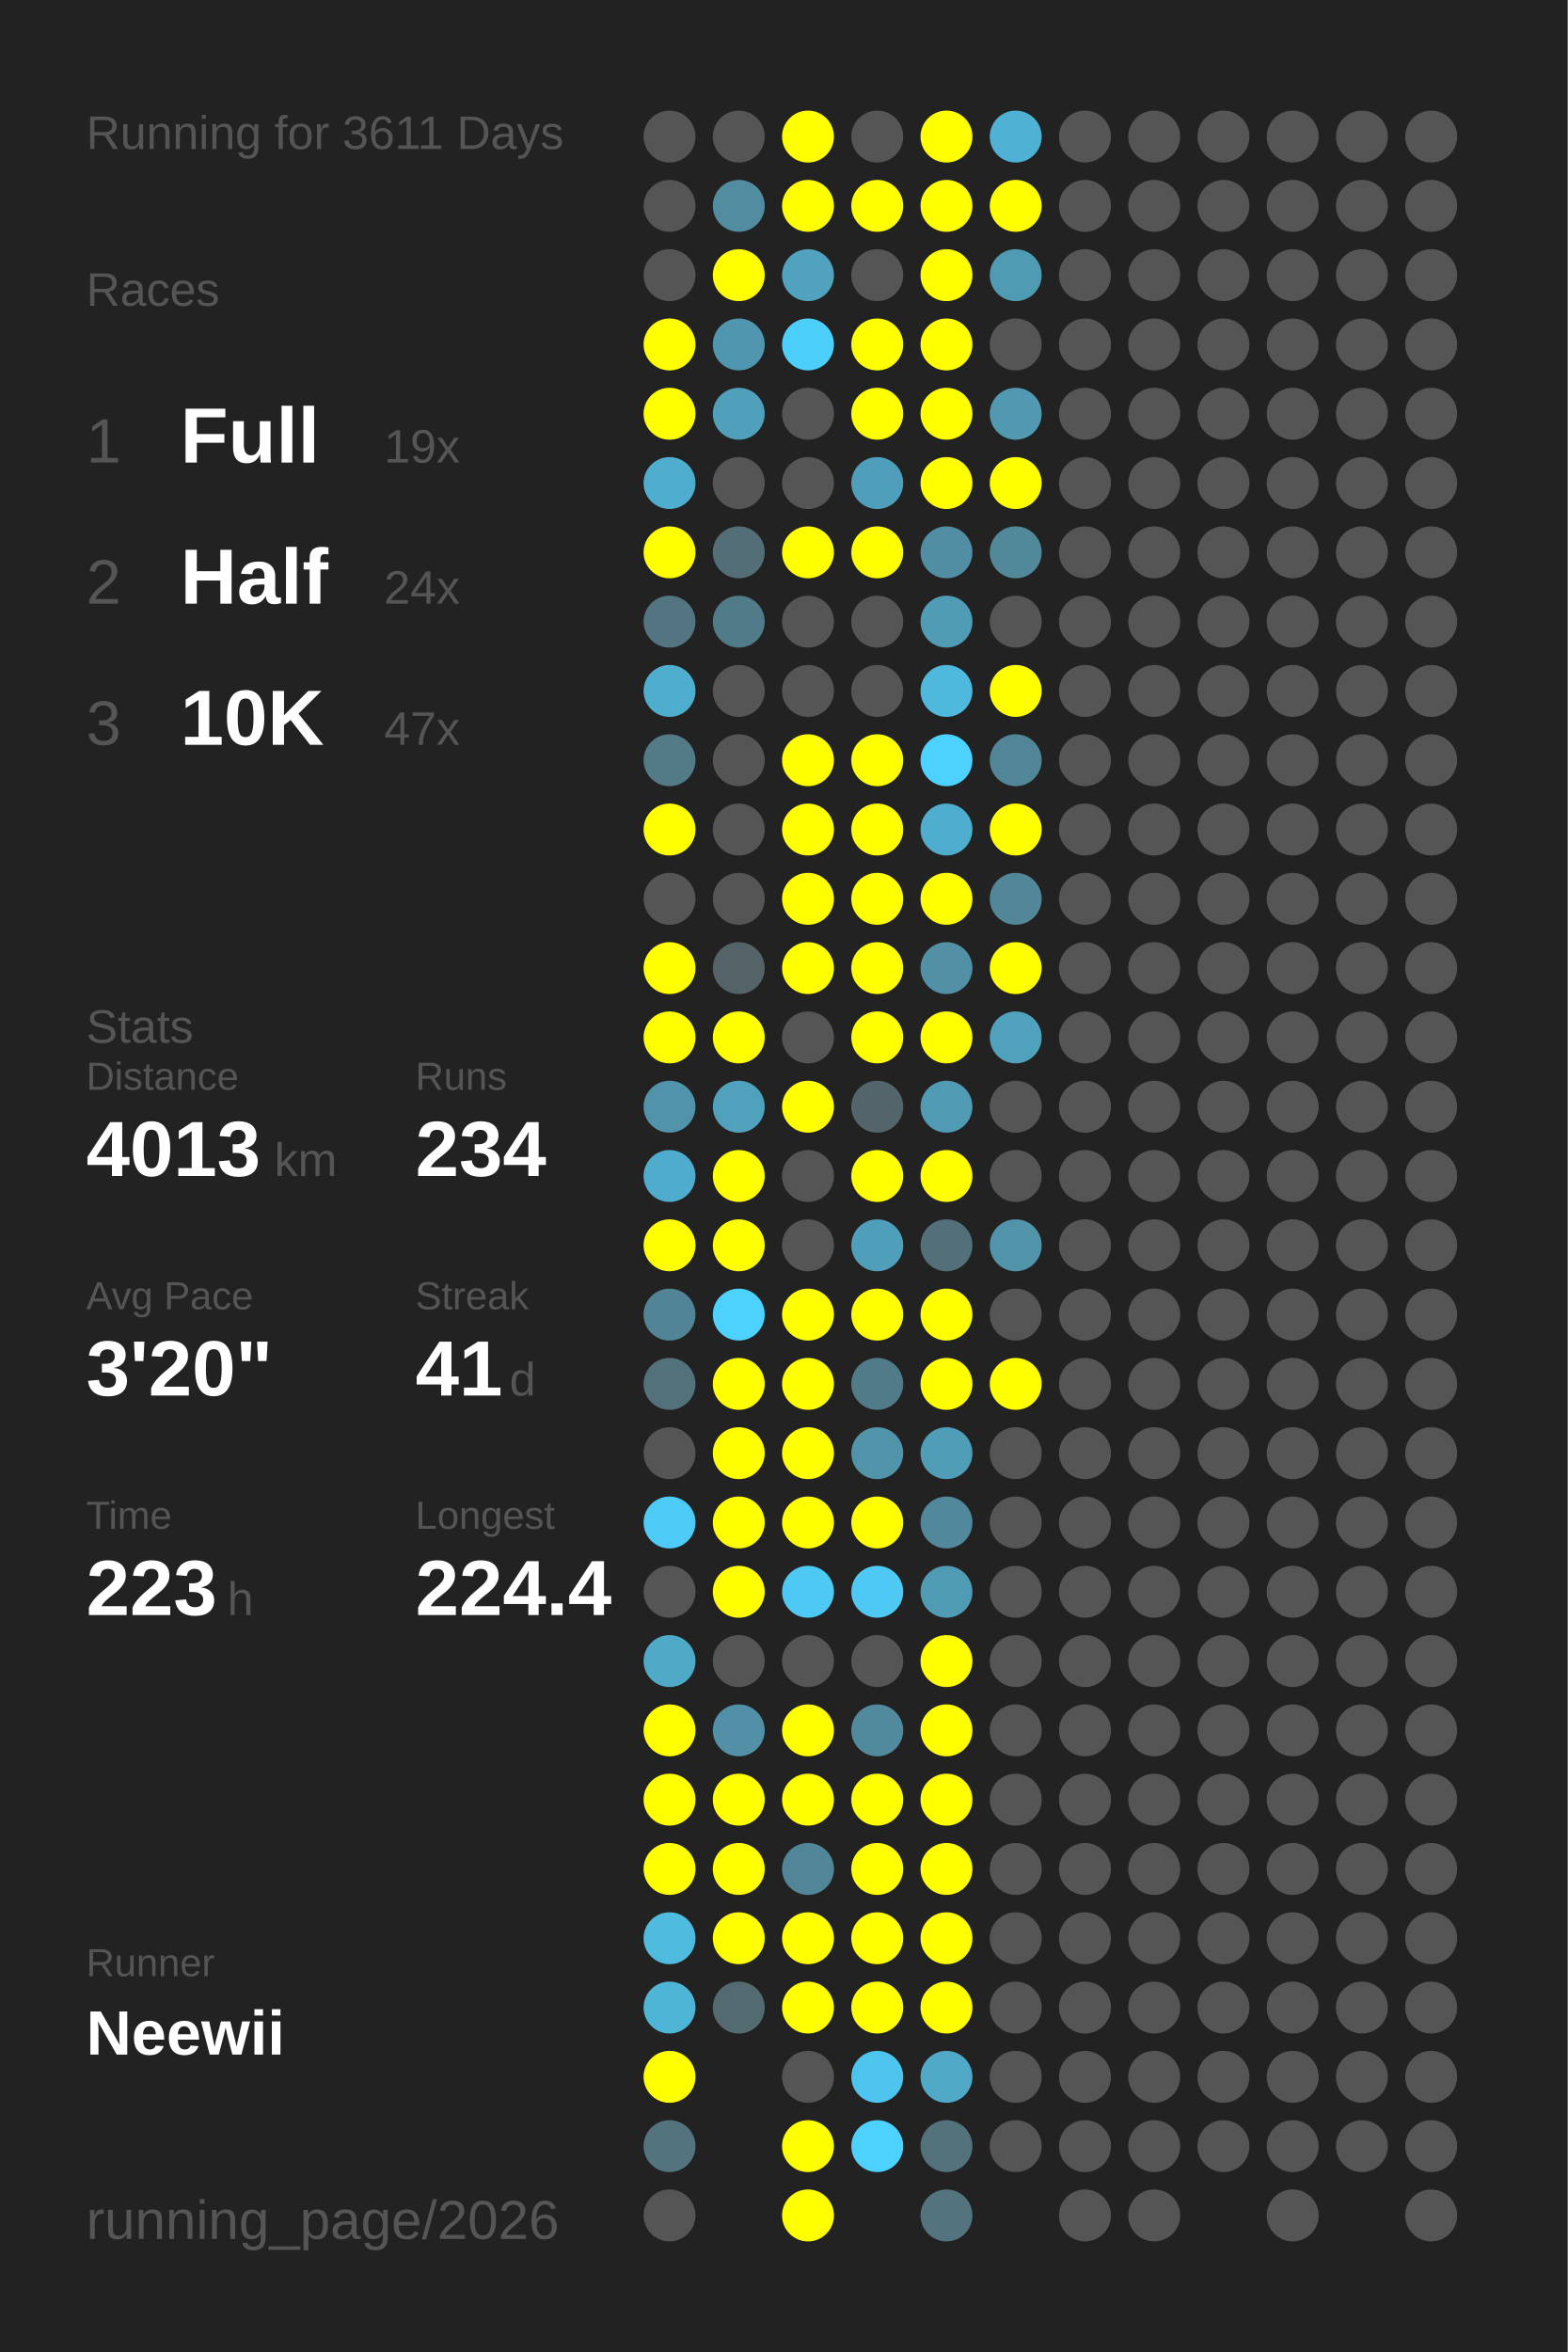
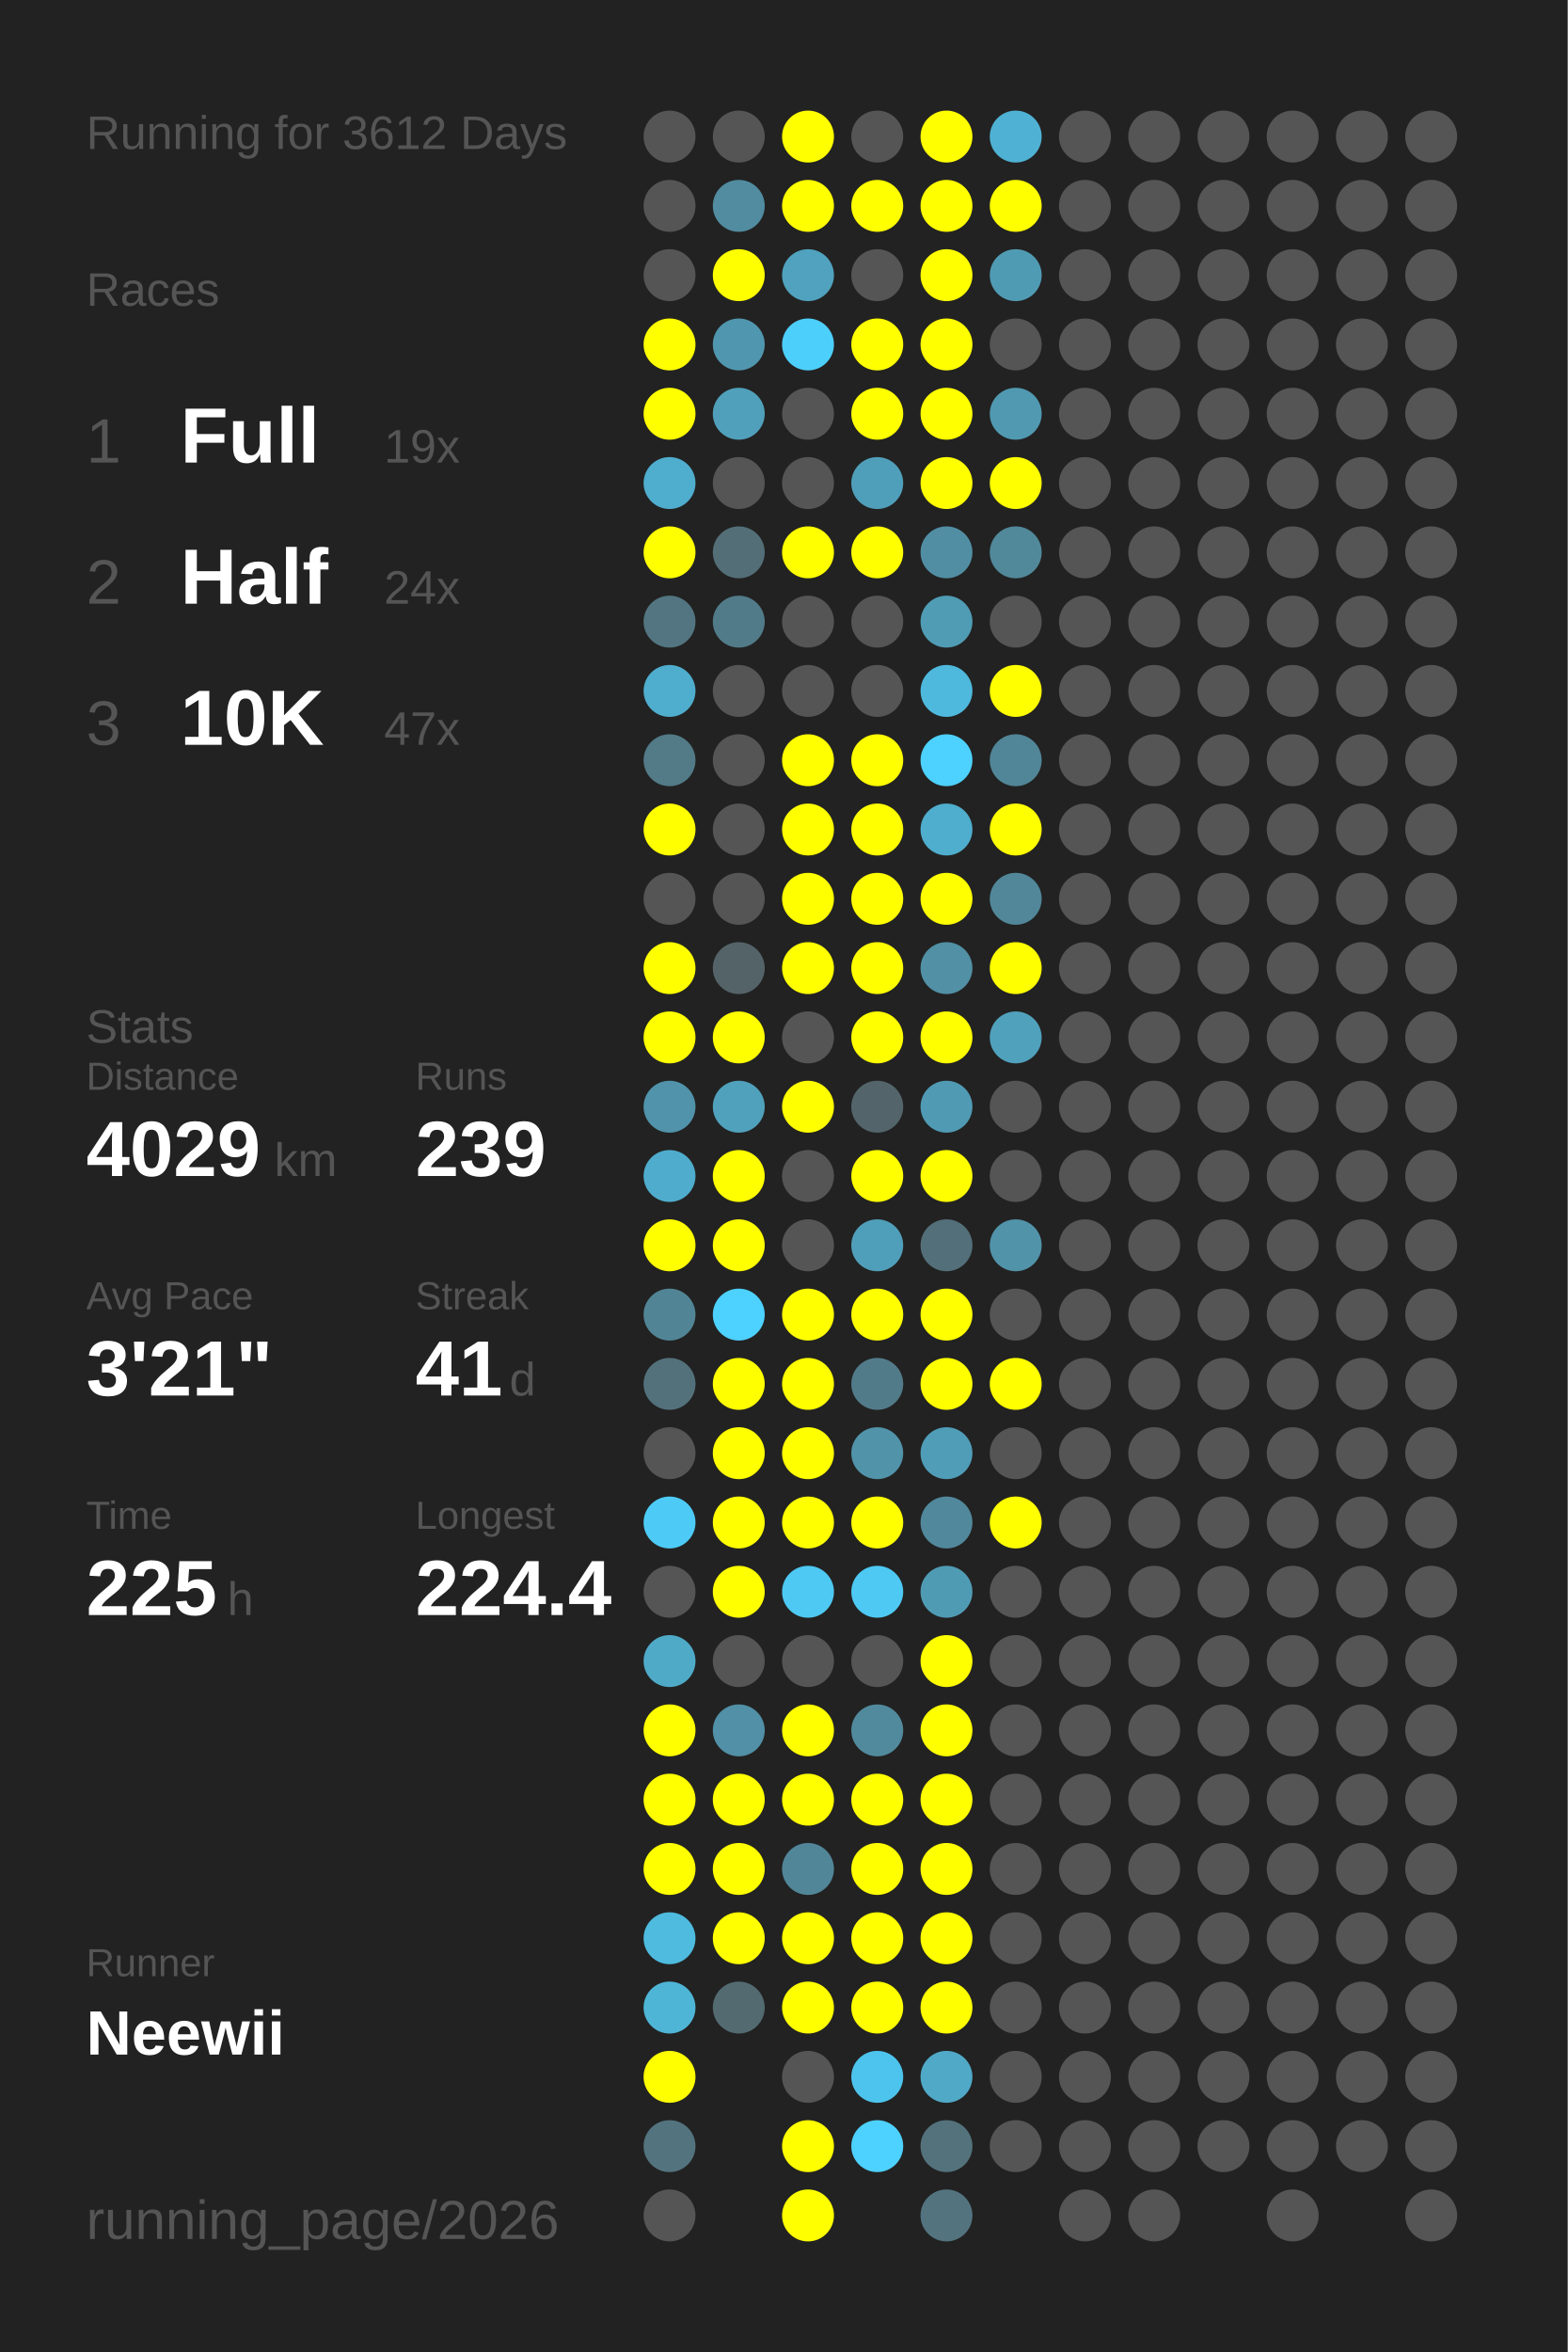
<svg xmlns="http://www.w3.org/2000/svg" baseProfile="full" height="300mm" version="1.1" viewBox="0,0,200,300" width="200mm">
  <defs />
  <rect fill="#222222" height="300" width="200" x="0" y="0" />
-   <text fill="#555555" style="font-size:6px; font-family:Arial;" x="11" y="19">Running for 3611 Days</text>
+   <text fill="#555555" style="font-size:6px; font-family:Arial;" x="11" y="19">Running for 3612 Days</text>
  <text fill="#555555" style="font-size:6px; font-family:Arial;" x="11" y="39">Races</text>
  <text fill="#555555" style="font-size:8px; font-family:Arial;" x="11" y="59">1</text>
  <text fill="#FFFFFF" style="font-size:10px; font-family:Arial; font-weight:bold;" x="23" y="59">Full</text>
  <text fill="#555555" style="font-size:6px; font-family:Arial;" x="49" y="59">19x</text>
  <text fill="#555555" style="font-size:8px; font-family:Arial;" x="11" y="77">2</text>
  <text fill="#FFFFFF" style="font-size:10px; font-family:Arial; font-weight:bold;" x="23" y="77">Half</text>
  <text fill="#555555" style="font-size:6px; font-family:Arial;" x="49" y="77">24x</text>
  <text fill="#555555" style="font-size:8px; font-family:Arial;" x="11" y="95">3</text>
  <text fill="#FFFFFF" style="font-size:10px; font-family:Arial; font-weight:bold;" x="23" y="95">10K</text>
  <text fill="#555555" style="font-size:6px; font-family:Arial;" x="49" y="95">47x</text>
  <text fill="#555555" style="font-size:6px; font-family:Arial;" x="11" y="133">Stats</text>
  <text fill="#555555" style="font-size:5px; font-family:Arial;" x="11" y="139">Distance</text>
-   <text fill="#FFFFFF" style="font-size:10px; font-family:Arial; font-weight:bold;" x="11" y="150">4013</text>
+   <text fill="#FFFFFF" style="font-size:10px; font-family:Arial; font-weight:bold;" x="11" y="150">4029</text>
  <text fill="#555555" style="font-size:6px; font-family:Arial;" x="35" y="150">km</text>
  <text fill="#555555" style="font-size:5px; font-family:Arial;" x="53" y="139">Runs</text>
-   <text fill="#FFFFFF" style="font-size:10px; font-family:Arial; font-weight:bold;" x="53" y="150">234</text>
+   <text fill="#FFFFFF" style="font-size:10px; font-family:Arial; font-weight:bold;" x="53" y="150">239</text>
  <text fill="#555555" style="font-size:5px; font-family:Arial;" x="11" y="167">Avg Pace</text>
-   <text fill="#FFFFFF" style="font-size:10px; font-family:Arial; font-weight:bold;" x="11" y="178">3'20"</text>
+   <text fill="#FFFFFF" style="font-size:10px; font-family:Arial; font-weight:bold;" x="11" y="178">3'21"</text>
  <text fill="#555555" style="font-size:5px; font-family:Arial;" x="53" y="167">Streak</text>
  <text fill="#FFFFFF" style="font-size:10px; font-family:Arial; font-weight:bold;" x="53" y="178">41</text>
  <text fill="#555555" style="font-size:6px; font-family:Arial;" x="65" y="178">d</text>
  <text fill="#555555" style="font-size:5px; font-family:Arial;" x="11" y="195">Time</text>
-   <text fill="#FFFFFF" style="font-size:10px; font-family:Arial; font-weight:bold;" x="11" y="206">223</text>
+   <text fill="#FFFFFF" style="font-size:10px; font-family:Arial; font-weight:bold;" x="11" y="206">225</text>
  <text fill="#555555" style="font-size:6px; font-family:Arial;" x="29" y="206">h</text>
  <text fill="#555555" style="font-size:5px; font-family:Arial;" x="53" y="195">Longest</text>
  <text fill="#FFFFFF" style="font-size:10px; font-family:Arial; font-weight:bold;" x="53" y="206">224.4</text>
  <text fill="#555555" style="font-size:5px; font-family:Arial;" x="11" y="252.065">Runner</text>
  <text fill="#FFFFFF" style="font-size:8px; font-family:Arial; font-weight:bold;" x="11" y="262.065">Neewii</text>
  <text fill="#555555" style="font-size:7px; font-family:Arial;" x="11" y="285.581">running_page/2026</text>
  <circle cx="85.417" cy="17.419" fill="#555555" r="3.312" />
  <circle cx="85.417" cy="26.258" fill="#555555" r="3.312" />
  <circle cx="85.417" cy="35.097" fill="#555555" r="3.312" />
  <circle cx="85.417" cy="43.935" fill="#FFFF00" r="3.312" />
  <circle cx="85.417" cy="52.774" fill="#FFFF00" r="3.312" />
  <circle cx="85.417" cy="61.613" fill="#4fadcd" r="3.312" />
  <circle cx="85.417" cy="70.452" fill="#FFFF00" r="3.312" />
  <circle cx="85.417" cy="79.29" fill="#527581" r="3.312" />
  <circle cx="85.417" cy="88.129" fill="#4fadcd" r="3.312" />
  <circle cx="85.417" cy="96.968" fill="#527a87" r="3.312" />
  <circle cx="85.417" cy="105.806" fill="#FFFF00" r="3.312" />
  <circle cx="85.417" cy="114.645" fill="#555555" r="3.312" />
  <circle cx="85.417" cy="123.484" fill="#FFFF00" r="3.312" />
  <circle cx="85.417" cy="132.323" fill="#FFFF00" r="3.312" />
  <circle cx="85.417" cy="141.161" fill="#5093aa" r="3.312" />
  <circle cx="85.417" cy="150" fill="#4faccc" r="3.312" />
  <circle cx="85.417" cy="158.839" fill="#FFFF00" r="3.312" />
  <circle cx="85.417" cy="167.677" fill="#518596" r="3.312" />
  <circle cx="85.417" cy="176.516" fill="#53717b" r="3.312" />
  <circle cx="85.417" cy="185.355" fill="#555555" r="3.312" />
  <circle cx="85.417" cy="194.194" fill="#4dcbf6" r="3.312" />
  <circle cx="85.417" cy="203.032" fill="#555555" r="3.312" />
  <circle cx="85.417" cy="211.871" fill="#4faac8" r="3.312" />
  <circle cx="85.417" cy="220.71" fill="#FFFF00" r="3.312" />
  <circle cx="85.417" cy="229.548" fill="#FFFF00" r="3.312" />
  <circle cx="85.417" cy="238.387" fill="#FFFF00" r="3.312" />
  <circle cx="85.417" cy="247.226" fill="#4ebbdf" r="3.312" />
  <circle cx="85.417" cy="256.065" fill="#4eb5d7" r="3.312" />
  <circle cx="85.417" cy="264.903" fill="#FFFF00" r="3.312" />
  <circle cx="85.417" cy="273.742" fill="#53737e" r="3.312" />
  <circle cx="85.417" cy="282.581" fill="#555555" r="3.312" />
  <circle cx="94.25" cy="17.419" fill="#555555" r="3.312" />
  <circle cx="94.25" cy="26.258" fill="#518ca0" r="3.312" />
  <circle cx="94.25" cy="35.097" fill="#FFFF00" r="3.312" />
  <circle cx="94.25" cy="43.935" fill="#5096ae" r="3.312" />
  <circle cx="94.25" cy="52.774" fill="#50a0bb" r="3.312" />
  <circle cx="94.25" cy="61.613" fill="#555555" r="3.312" />
  <circle cx="94.25" cy="70.452" fill="#536e77" r="3.312" />
  <circle cx="94.25" cy="79.29" fill="#527b89" r="3.312" />
  <circle cx="94.25" cy="88.129" fill="#555555" r="3.312" />
  <circle cx="94.25" cy="96.968" fill="#555555" r="3.312" />
  <circle cx="94.25" cy="105.806" fill="#555555" r="3.312" />
  <circle cx="94.25" cy="114.645" fill="#555555" r="3.312" />
  <circle cx="94.25" cy="123.484" fill="#546368" r="3.312" />
  <circle cx="94.25" cy="132.323" fill="#FFFF00" r="3.312" />
  <circle cx="94.25" cy="141.161" fill="#50a1bc" r="3.312" />
  <circle cx="94.25" cy="150" fill="#FFFF00" r="3.312" />
  <circle cx="94.25" cy="158.839" fill="#FFFF00" r="3.312" />
  <circle cx="94.25" cy="167.677" fill="#4dd1fe" r="3.312" />
  <circle cx="94.25" cy="176.516" fill="#FFFF00" r="3.312" />
  <circle cx="94.25" cy="185.355" fill="#FFFF00" r="3.312" />
  <circle cx="94.25" cy="194.194" fill="#FFFF00" r="3.312" />
  <circle cx="94.25" cy="203.032" fill="#FFFF00" r="3.312" />
  <circle cx="94.25" cy="211.871" fill="#555555" r="3.312" />
  <circle cx="94.25" cy="220.71" fill="#5190a6" r="3.312" />
  <circle cx="94.25" cy="229.548" fill="#FFFF00" r="3.312" />
  <circle cx="94.25" cy="238.387" fill="#FFFF00" r="3.312" />
  <circle cx="94.25" cy="247.226" fill="#FFFF00" r="3.312" />
  <circle cx="94.25" cy="256.065" fill="#536a71" r="3.312" />
  <circle cx="103.083" cy="17.419" fill="#FFFF00" r="3.312" />
  <circle cx="103.083" cy="26.258" fill="#FFFF00" r="3.312" />
  <circle cx="103.083" cy="35.097" fill="#50a2be" r="3.312" />
  <circle cx="103.083" cy="43.935" fill="#4dcffb" r="3.312" />
  <circle cx="103.083" cy="52.774" fill="#555555" r="3.312" />
  <circle cx="103.083" cy="61.613" fill="#555555" r="3.312" />
  <circle cx="103.083" cy="70.452" fill="#FFFF00" r="3.312" />
  <circle cx="103.083" cy="79.29" fill="#555555" r="3.312" />
  <circle cx="103.083" cy="88.129" fill="#555555" r="3.312" />
  <circle cx="103.083" cy="96.968" fill="#FFFF00" r="3.312" />
  <circle cx="103.083" cy="105.806" fill="#FFFF00" r="3.312" />
  <circle cx="103.083" cy="114.645" fill="#FFFF00" r="3.312" />
  <circle cx="103.083" cy="123.484" fill="#FFFF00" r="3.312" />
  <circle cx="103.083" cy="132.323" fill="#555555" r="3.312" />
  <circle cx="103.083" cy="141.161" fill="#FFFF00" r="3.312" />
  <circle cx="103.083" cy="150" fill="#555555" r="3.312" />
  <circle cx="103.083" cy="158.839" fill="#555555" r="3.312" />
  <circle cx="103.083" cy="167.677" fill="#FFFF00" r="3.312" />
  <circle cx="103.083" cy="176.516" fill="#FFFF00" r="3.312" />
  <circle cx="103.083" cy="185.355" fill="#FFFF00" r="3.312" />
  <circle cx="103.083" cy="194.194" fill="#FFFF00" r="3.312" />
  <circle cx="103.083" cy="203.032" fill="#4dc9f3" r="3.312" />
  <circle cx="103.083" cy="211.871" fill="#555555" r="3.312" />
  <circle cx="103.083" cy="220.71" fill="#FFFF00" r="3.312" />
  <circle cx="103.083" cy="229.548" fill="#FFFF00" r="3.312" />
  <circle cx="103.083" cy="238.387" fill="#518698" r="3.312" />
  <circle cx="103.083" cy="247.226" fill="#FFFF00" r="3.312" />
  <circle cx="103.083" cy="256.065" fill="#FFFF00" r="3.312" />
  <circle cx="103.083" cy="264.903" fill="#555555" r="3.312" />
  <circle cx="103.083" cy="273.742" fill="#FFFF00" r="3.312" />
  <circle cx="103.083" cy="282.581" fill="#FFFF00" r="3.312" />
  <circle cx="111.917" cy="17.419" fill="#555555" r="3.312" />
  <circle cx="111.917" cy="26.258" fill="#FFFF00" r="3.312" />
  <circle cx="111.917" cy="35.097" fill="#555555" r="3.312" />
  <circle cx="111.917" cy="43.935" fill="#FFFF00" r="3.312" />
  <circle cx="111.917" cy="52.774" fill="#FFFF00" r="3.312" />
  <circle cx="111.917" cy="61.613" fill="#509fba" r="3.312" />
  <circle cx="111.917" cy="70.452" fill="#FFFF00" r="3.312" />
  <circle cx="111.917" cy="79.29" fill="#555555" r="3.312" />
  <circle cx="111.917" cy="88.129" fill="#555555" r="3.312" />
  <circle cx="111.917" cy="96.968" fill="#FFFF00" r="3.312" />
  <circle cx="111.917" cy="105.806" fill="#FFFF00" r="3.312" />
  <circle cx="111.917" cy="114.645" fill="#FFFF00" r="3.312" />
  <circle cx="111.917" cy="123.484" fill="#FFFF00" r="3.312" />
  <circle cx="111.917" cy="132.323" fill="#FFFF00" r="3.312" />
  <circle cx="111.917" cy="141.161" fill="#53656b" r="3.312" />
  <circle cx="111.917" cy="150" fill="#FFFF00" r="3.312" />
  <circle cx="111.917" cy="158.839" fill="#509fba" r="3.312" />
  <circle cx="111.917" cy="167.677" fill="#FFFF00" r="3.312" />
  <circle cx="111.917" cy="176.516" fill="#527b89" r="3.312" />
  <circle cx="111.917" cy="185.355" fill="#5193a9" r="3.312" />
  <circle cx="111.917" cy="194.194" fill="#FFFF00" r="3.312" />
  <circle cx="111.917" cy="203.032" fill="#4dc9f3" r="3.312" />
  <circle cx="111.917" cy="211.871" fill="#555555" r="3.312" />
  <circle cx="111.917" cy="220.71" fill="#518a9d" r="3.312" />
  <circle cx="111.917" cy="229.548" fill="#FFFF00" r="3.312" />
  <circle cx="111.917" cy="238.387" fill="#FFFF00" r="3.312" />
  <circle cx="111.917" cy="247.226" fill="#FFFF00" r="3.312" />
  <circle cx="111.917" cy="256.065" fill="#FFFF00" r="3.312" />
  <circle cx="111.917" cy="264.903" fill="#4dc4ed" r="3.312" />
  <circle cx="111.917" cy="273.742" fill="#4dd1fe" r="3.312" />
  <circle cx="120.75" cy="17.419" fill="#FFFF00" r="3.312" />
  <circle cx="120.75" cy="26.258" fill="#FFFF00" r="3.312" />
  <circle cx="120.75" cy="35.097" fill="#FFFF00" r="3.312" />
  <circle cx="120.75" cy="43.935" fill="#FFFF00" r="3.312" />
  <circle cx="120.75" cy="52.774" fill="#FFFF00" r="3.312" />
  <circle cx="120.75" cy="61.613" fill="#FFFF00" r="3.312" />
  <circle cx="120.75" cy="70.452" fill="#518ea3" r="3.312" />
  <circle cx="120.75" cy="79.29" fill="#509cb5" r="3.312" />
  <circle cx="120.75" cy="88.129" fill="#4eb9dd" r="3.312" />
  <circle cx="120.75" cy="96.968" fill="#4dd1fe" r="3.312" />
  <circle cx="120.75" cy="105.806" fill="#4fadcd" r="3.312" />
  <circle cx="120.75" cy="114.645" fill="#FFFF00" r="3.312" />
  <circle cx="120.75" cy="123.484" fill="#5190a5" r="3.312" />
  <circle cx="120.75" cy="132.323" fill="#FFFF00" r="3.312" />
  <circle cx="120.75" cy="141.161" fill="#509ab4" r="3.312" />
  <circle cx="120.75" cy="150" fill="#FFFF00" r="3.312" />
  <circle cx="120.75" cy="158.839" fill="#536f79" r="3.312" />
  <circle cx="120.75" cy="167.677" fill="#FFFF00" r="3.312" />
  <circle cx="120.75" cy="176.516" fill="#FFFF00" r="3.312" />
  <circle cx="120.75" cy="185.355" fill="#509db8" r="3.312" />
  <circle cx="120.75" cy="194.194" fill="#51889b" r="3.312" />
  <circle cx="120.75" cy="203.032" fill="#509bb4" r="3.312" />
  <circle cx="120.75" cy="211.871" fill="#FFFF00" r="3.312" />
  <circle cx="120.75" cy="220.71" fill="#FFFF00" r="3.312" />
  <circle cx="120.75" cy="229.548" fill="#FFFF00" r="3.312" />
  <circle cx="120.75" cy="238.387" fill="#FFFF00" r="3.312" />
  <circle cx="120.75" cy="247.226" fill="#FFFF00" r="3.312" />
  <circle cx="120.75" cy="256.065" fill="#FFFF00" r="3.312" />
  <circle cx="120.75" cy="264.903" fill="#4fa9c7" r="3.312" />
  <circle cx="120.75" cy="273.742" fill="#53727c" r="3.312" />
  <circle cx="120.75" cy="282.581" fill="#53737f" r="3.312" />
  <circle cx="129.583" cy="17.419" fill="#4fb2d4" r="3.312" />
  <circle cx="129.583" cy="26.258" fill="#FFFF00" r="3.312" />
  <circle cx="129.583" cy="35.097" fill="#509bb4" r="3.312" />
  <circle cx="129.583" cy="43.935" fill="#555555" r="3.312" />
  <circle cx="129.583" cy="52.774" fill="#5099b1" r="3.312" />
  <circle cx="129.583" cy="61.613" fill="#FFFF00" r="3.312" />
  <circle cx="129.583" cy="70.452" fill="#51899b" r="3.312" />
  <circle cx="129.583" cy="79.29" fill="#555555" r="3.312" />
  <circle cx="129.583" cy="88.129" fill="#FFFF00" r="3.312" />
  <circle cx="129.583" cy="96.968" fill="#518698" r="3.312" />
  <circle cx="129.583" cy="105.806" fill="#FFFF00" r="3.312" />
  <circle cx="129.583" cy="114.645" fill="#518799" r="3.312" />
  <circle cx="129.583" cy="123.484" fill="#FFFF00" r="3.312" />
  <circle cx="129.583" cy="132.323" fill="#50a1bc" r="3.312" />
  <circle cx="129.583" cy="141.161" fill="#555555" r="3.312" />
  <circle cx="129.583" cy="150" fill="#555555" r="3.312" />
  <circle cx="129.583" cy="158.839" fill="#5193a9" r="3.312" />
  <circle cx="129.583" cy="167.677" fill="#555555" r="3.312" />
  <circle cx="129.583" cy="176.516" fill="#FFFF00" r="3.312" />
  <circle cx="129.583" cy="185.355" fill="#555555" r="3.312" />
-   <circle cx="129.583" cy="194.194" fill="#555555" r="3.312" />
+   <circle cx="129.583" cy="194.194" fill="#FFFF00" r="3.312" />
  <circle cx="129.583" cy="203.032" fill="#555555" r="3.312" />
  <circle cx="129.583" cy="211.871" fill="#555555" r="3.312" />
  <circle cx="129.583" cy="220.71" fill="#555555" r="3.312" />
  <circle cx="129.583" cy="229.548" fill="#555555" r="3.312" />
  <circle cx="129.583" cy="238.387" fill="#555555" r="3.312" />
  <circle cx="129.583" cy="247.226" fill="#555555" r="3.312" />
  <circle cx="129.583" cy="256.065" fill="#555555" r="3.312" />
  <circle cx="129.583" cy="264.903" fill="#555555" r="3.312" />
  <circle cx="129.583" cy="273.742" fill="#555555" r="3.312" />
  <circle cx="138.417" cy="17.419" fill="#555555" r="3.312" />
  <circle cx="138.417" cy="26.258" fill="#555555" r="3.312" />
  <circle cx="138.417" cy="35.097" fill="#555555" r="3.312" />
  <circle cx="138.417" cy="43.935" fill="#555555" r="3.312" />
  <circle cx="138.417" cy="52.774" fill="#555555" r="3.312" />
  <circle cx="138.417" cy="61.613" fill="#555555" r="3.312" />
  <circle cx="138.417" cy="70.452" fill="#555555" r="3.312" />
  <circle cx="138.417" cy="79.29" fill="#555555" r="3.312" />
  <circle cx="138.417" cy="88.129" fill="#555555" r="3.312" />
  <circle cx="138.417" cy="96.968" fill="#555555" r="3.312" />
  <circle cx="138.417" cy="105.806" fill="#555555" r="3.312" />
  <circle cx="138.417" cy="114.645" fill="#555555" r="3.312" />
  <circle cx="138.417" cy="123.484" fill="#555555" r="3.312" />
  <circle cx="138.417" cy="132.323" fill="#555555" r="3.312" />
  <circle cx="138.417" cy="141.161" fill="#555555" r="3.312" />
  <circle cx="138.417" cy="150" fill="#555555" r="3.312" />
  <circle cx="138.417" cy="158.839" fill="#555555" r="3.312" />
  <circle cx="138.417" cy="167.677" fill="#555555" r="3.312" />
  <circle cx="138.417" cy="176.516" fill="#555555" r="3.312" />
  <circle cx="138.417" cy="185.355" fill="#555555" r="3.312" />
  <circle cx="138.417" cy="194.194" fill="#555555" r="3.312" />
  <circle cx="138.417" cy="203.032" fill="#555555" r="3.312" />
  <circle cx="138.417" cy="211.871" fill="#555555" r="3.312" />
  <circle cx="138.417" cy="220.71" fill="#555555" r="3.312" />
  <circle cx="138.417" cy="229.548" fill="#555555" r="3.312" />
  <circle cx="138.417" cy="238.387" fill="#555555" r="3.312" />
  <circle cx="138.417" cy="247.226" fill="#555555" r="3.312" />
  <circle cx="138.417" cy="256.065" fill="#555555" r="3.312" />
  <circle cx="138.417" cy="264.903" fill="#555555" r="3.312" />
  <circle cx="138.417" cy="273.742" fill="#555555" r="3.312" />
  <circle cx="138.417" cy="282.581" fill="#555555" r="3.312" />
  <circle cx="147.25" cy="17.419" fill="#555555" r="3.312" />
  <circle cx="147.25" cy="26.258" fill="#555555" r="3.312" />
  <circle cx="147.25" cy="35.097" fill="#555555" r="3.312" />
  <circle cx="147.25" cy="43.935" fill="#555555" r="3.312" />
  <circle cx="147.25" cy="52.774" fill="#555555" r="3.312" />
  <circle cx="147.25" cy="61.613" fill="#555555" r="3.312" />
  <circle cx="147.25" cy="70.452" fill="#555555" r="3.312" />
  <circle cx="147.25" cy="79.29" fill="#555555" r="3.312" />
  <circle cx="147.25" cy="88.129" fill="#555555" r="3.312" />
  <circle cx="147.25" cy="96.968" fill="#555555" r="3.312" />
  <circle cx="147.25" cy="105.806" fill="#555555" r="3.312" />
  <circle cx="147.25" cy="114.645" fill="#555555" r="3.312" />
  <circle cx="147.25" cy="123.484" fill="#555555" r="3.312" />
  <circle cx="147.25" cy="132.323" fill="#555555" r="3.312" />
  <circle cx="147.25" cy="141.161" fill="#555555" r="3.312" />
  <circle cx="147.25" cy="150" fill="#555555" r="3.312" />
  <circle cx="147.25" cy="158.839" fill="#555555" r="3.312" />
  <circle cx="147.25" cy="167.677" fill="#555555" r="3.312" />
  <circle cx="147.25" cy="176.516" fill="#555555" r="3.312" />
  <circle cx="147.25" cy="185.355" fill="#555555" r="3.312" />
  <circle cx="147.25" cy="194.194" fill="#555555" r="3.312" />
  <circle cx="147.25" cy="203.032" fill="#555555" r="3.312" />
  <circle cx="147.25" cy="211.871" fill="#555555" r="3.312" />
  <circle cx="147.25" cy="220.71" fill="#555555" r="3.312" />
  <circle cx="147.25" cy="229.548" fill="#555555" r="3.312" />
  <circle cx="147.25" cy="238.387" fill="#555555" r="3.312" />
  <circle cx="147.25" cy="247.226" fill="#555555" r="3.312" />
  <circle cx="147.25" cy="256.065" fill="#555555" r="3.312" />
  <circle cx="147.25" cy="264.903" fill="#555555" r="3.312" />
  <circle cx="147.25" cy="273.742" fill="#555555" r="3.312" />
  <circle cx="147.25" cy="282.581" fill="#555555" r="3.312" />
  <circle cx="156.083" cy="17.419" fill="#555555" r="3.312" />
  <circle cx="156.083" cy="26.258" fill="#555555" r="3.312" />
  <circle cx="156.083" cy="35.097" fill="#555555" r="3.312" />
  <circle cx="156.083" cy="43.935" fill="#555555" r="3.312" />
  <circle cx="156.083" cy="52.774" fill="#555555" r="3.312" />
  <circle cx="156.083" cy="61.613" fill="#555555" r="3.312" />
  <circle cx="156.083" cy="70.452" fill="#555555" r="3.312" />
  <circle cx="156.083" cy="79.29" fill="#555555" r="3.312" />
  <circle cx="156.083" cy="88.129" fill="#555555" r="3.312" />
  <circle cx="156.083" cy="96.968" fill="#555555" r="3.312" />
  <circle cx="156.083" cy="105.806" fill="#555555" r="3.312" />
  <circle cx="156.083" cy="114.645" fill="#555555" r="3.312" />
  <circle cx="156.083" cy="123.484" fill="#555555" r="3.312" />
  <circle cx="156.083" cy="132.323" fill="#555555" r="3.312" />
  <circle cx="156.083" cy="141.161" fill="#555555" r="3.312" />
  <circle cx="156.083" cy="150" fill="#555555" r="3.312" />
  <circle cx="156.083" cy="158.839" fill="#555555" r="3.312" />
  <circle cx="156.083" cy="167.677" fill="#555555" r="3.312" />
  <circle cx="156.083" cy="176.516" fill="#555555" r="3.312" />
  <circle cx="156.083" cy="185.355" fill="#555555" r="3.312" />
  <circle cx="156.083" cy="194.194" fill="#555555" r="3.312" />
  <circle cx="156.083" cy="203.032" fill="#555555" r="3.312" />
  <circle cx="156.083" cy="211.871" fill="#555555" r="3.312" />
  <circle cx="156.083" cy="220.71" fill="#555555" r="3.312" />
  <circle cx="156.083" cy="229.548" fill="#555555" r="3.312" />
  <circle cx="156.083" cy="238.387" fill="#555555" r="3.312" />
  <circle cx="156.083" cy="247.226" fill="#555555" r="3.312" />
  <circle cx="156.083" cy="256.065" fill="#555555" r="3.312" />
  <circle cx="156.083" cy="264.903" fill="#555555" r="3.312" />
  <circle cx="156.083" cy="273.742" fill="#555555" r="3.312" />
  <circle cx="164.917" cy="17.419" fill="#555555" r="3.312" />
  <circle cx="164.917" cy="26.258" fill="#555555" r="3.312" />
  <circle cx="164.917" cy="35.097" fill="#555555" r="3.312" />
  <circle cx="164.917" cy="43.935" fill="#555555" r="3.312" />
  <circle cx="164.917" cy="52.774" fill="#555555" r="3.312" />
  <circle cx="164.917" cy="61.613" fill="#555555" r="3.312" />
  <circle cx="164.917" cy="70.452" fill="#555555" r="3.312" />
  <circle cx="164.917" cy="79.29" fill="#555555" r="3.312" />
  <circle cx="164.917" cy="88.129" fill="#555555" r="3.312" />
  <circle cx="164.917" cy="96.968" fill="#555555" r="3.312" />
  <circle cx="164.917" cy="105.806" fill="#555555" r="3.312" />
  <circle cx="164.917" cy="114.645" fill="#555555" r="3.312" />
  <circle cx="164.917" cy="123.484" fill="#555555" r="3.312" />
  <circle cx="164.917" cy="132.323" fill="#555555" r="3.312" />
  <circle cx="164.917" cy="141.161" fill="#555555" r="3.312" />
  <circle cx="164.917" cy="150" fill="#555555" r="3.312" />
  <circle cx="164.917" cy="158.839" fill="#555555" r="3.312" />
  <circle cx="164.917" cy="167.677" fill="#555555" r="3.312" />
  <circle cx="164.917" cy="176.516" fill="#555555" r="3.312" />
  <circle cx="164.917" cy="185.355" fill="#555555" r="3.312" />
  <circle cx="164.917" cy="194.194" fill="#555555" r="3.312" />
  <circle cx="164.917" cy="203.032" fill="#555555" r="3.312" />
  <circle cx="164.917" cy="211.871" fill="#555555" r="3.312" />
  <circle cx="164.917" cy="220.71" fill="#555555" r="3.312" />
  <circle cx="164.917" cy="229.548" fill="#555555" r="3.312" />
  <circle cx="164.917" cy="238.387" fill="#555555" r="3.312" />
  <circle cx="164.917" cy="247.226" fill="#555555" r="3.312" />
  <circle cx="164.917" cy="256.065" fill="#555555" r="3.312" />
  <circle cx="164.917" cy="264.903" fill="#555555" r="3.312" />
  <circle cx="164.917" cy="273.742" fill="#555555" r="3.312" />
  <circle cx="164.917" cy="282.581" fill="#555555" r="3.312" />
  <circle cx="173.75" cy="17.419" fill="#555555" r="3.312" />
  <circle cx="173.75" cy="26.258" fill="#555555" r="3.312" />
  <circle cx="173.75" cy="35.097" fill="#555555" r="3.312" />
  <circle cx="173.75" cy="43.935" fill="#555555" r="3.312" />
  <circle cx="173.75" cy="52.774" fill="#555555" r="3.312" />
  <circle cx="173.75" cy="61.613" fill="#555555" r="3.312" />
  <circle cx="173.75" cy="70.452" fill="#555555" r="3.312" />
  <circle cx="173.75" cy="79.29" fill="#555555" r="3.312" />
  <circle cx="173.75" cy="88.129" fill="#555555" r="3.312" />
  <circle cx="173.75" cy="96.968" fill="#555555" r="3.312" />
  <circle cx="173.75" cy="105.806" fill="#555555" r="3.312" />
  <circle cx="173.75" cy="114.645" fill="#555555" r="3.312" />
  <circle cx="173.75" cy="123.484" fill="#555555" r="3.312" />
  <circle cx="173.75" cy="132.323" fill="#555555" r="3.312" />
  <circle cx="173.75" cy="141.161" fill="#555555" r="3.312" />
  <circle cx="173.75" cy="150" fill="#555555" r="3.312" />
  <circle cx="173.75" cy="158.839" fill="#555555" r="3.312" />
  <circle cx="173.75" cy="167.677" fill="#555555" r="3.312" />
  <circle cx="173.75" cy="176.516" fill="#555555" r="3.312" />
  <circle cx="173.75" cy="185.355" fill="#555555" r="3.312" />
  <circle cx="173.75" cy="194.194" fill="#555555" r="3.312" />
  <circle cx="173.75" cy="203.032" fill="#555555" r="3.312" />
  <circle cx="173.75" cy="211.871" fill="#555555" r="3.312" />
  <circle cx="173.75" cy="220.71" fill="#555555" r="3.312" />
  <circle cx="173.75" cy="229.548" fill="#555555" r="3.312" />
  <circle cx="173.75" cy="238.387" fill="#555555" r="3.312" />
  <circle cx="173.75" cy="247.226" fill="#555555" r="3.312" />
  <circle cx="173.75" cy="256.065" fill="#555555" r="3.312" />
  <circle cx="173.75" cy="264.903" fill="#555555" r="3.312" />
  <circle cx="173.75" cy="273.742" fill="#555555" r="3.312" />
  <circle cx="182.583" cy="17.419" fill="#555555" r="3.312" />
  <circle cx="182.583" cy="26.258" fill="#555555" r="3.312" />
  <circle cx="182.583" cy="35.097" fill="#555555" r="3.312" />
  <circle cx="182.583" cy="43.935" fill="#555555" r="3.312" />
  <circle cx="182.583" cy="52.774" fill="#555555" r="3.312" />
  <circle cx="182.583" cy="61.613" fill="#555555" r="3.312" />
  <circle cx="182.583" cy="70.452" fill="#555555" r="3.312" />
  <circle cx="182.583" cy="79.29" fill="#555555" r="3.312" />
  <circle cx="182.583" cy="88.129" fill="#555555" r="3.312" />
  <circle cx="182.583" cy="96.968" fill="#555555" r="3.312" />
  <circle cx="182.583" cy="105.806" fill="#555555" r="3.312" />
  <circle cx="182.583" cy="114.645" fill="#555555" r="3.312" />
  <circle cx="182.583" cy="123.484" fill="#555555" r="3.312" />
  <circle cx="182.583" cy="132.323" fill="#555555" r="3.312" />
  <circle cx="182.583" cy="141.161" fill="#555555" r="3.312" />
  <circle cx="182.583" cy="150" fill="#555555" r="3.312" />
  <circle cx="182.583" cy="158.839" fill="#555555" r="3.312" />
  <circle cx="182.583" cy="167.677" fill="#555555" r="3.312" />
  <circle cx="182.583" cy="176.516" fill="#555555" r="3.312" />
  <circle cx="182.583" cy="185.355" fill="#555555" r="3.312" />
  <circle cx="182.583" cy="194.194" fill="#555555" r="3.312" />
  <circle cx="182.583" cy="203.032" fill="#555555" r="3.312" />
  <circle cx="182.583" cy="211.871" fill="#555555" r="3.312" />
  <circle cx="182.583" cy="220.71" fill="#555555" r="3.312" />
  <circle cx="182.583" cy="229.548" fill="#555555" r="3.312" />
  <circle cx="182.583" cy="238.387" fill="#555555" r="3.312" />
  <circle cx="182.583" cy="247.226" fill="#555555" r="3.312" />
  <circle cx="182.583" cy="256.065" fill="#555555" r="3.312" />
  <circle cx="182.583" cy="264.903" fill="#555555" r="3.312" />
  <circle cx="182.583" cy="273.742" fill="#555555" r="3.312" />
  <circle cx="182.583" cy="282.581" fill="#555555" r="3.312" />
</svg>
